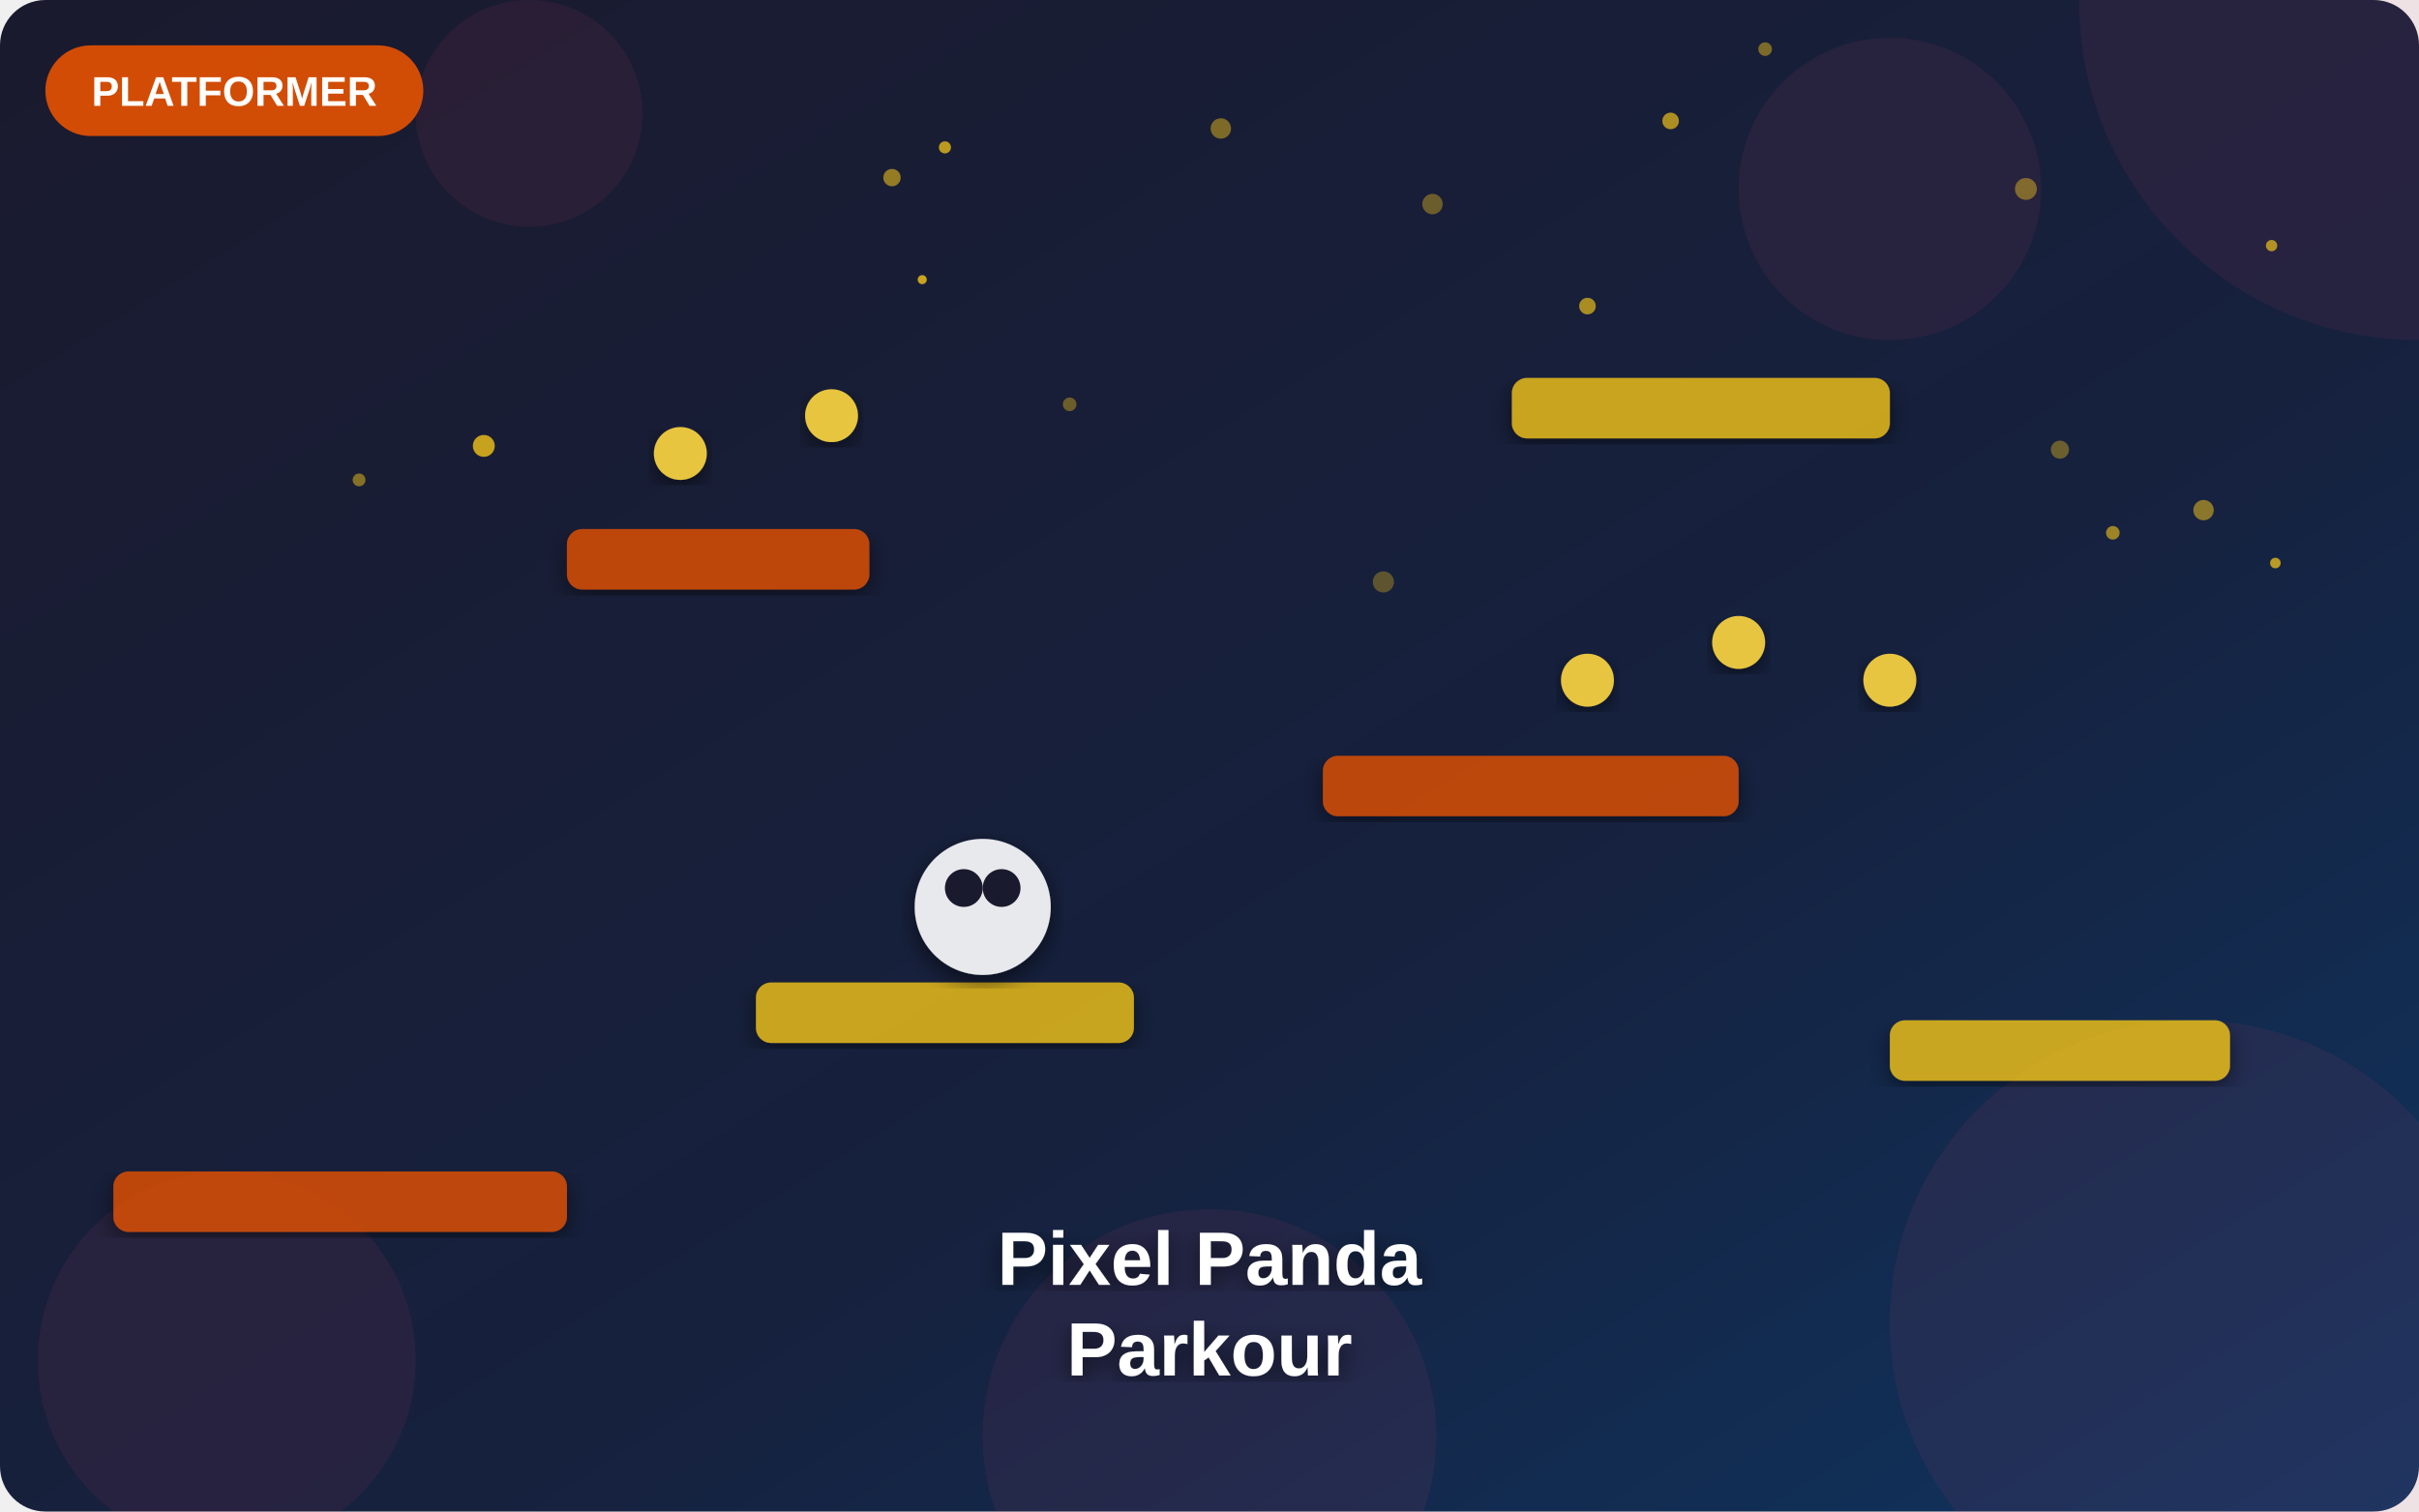
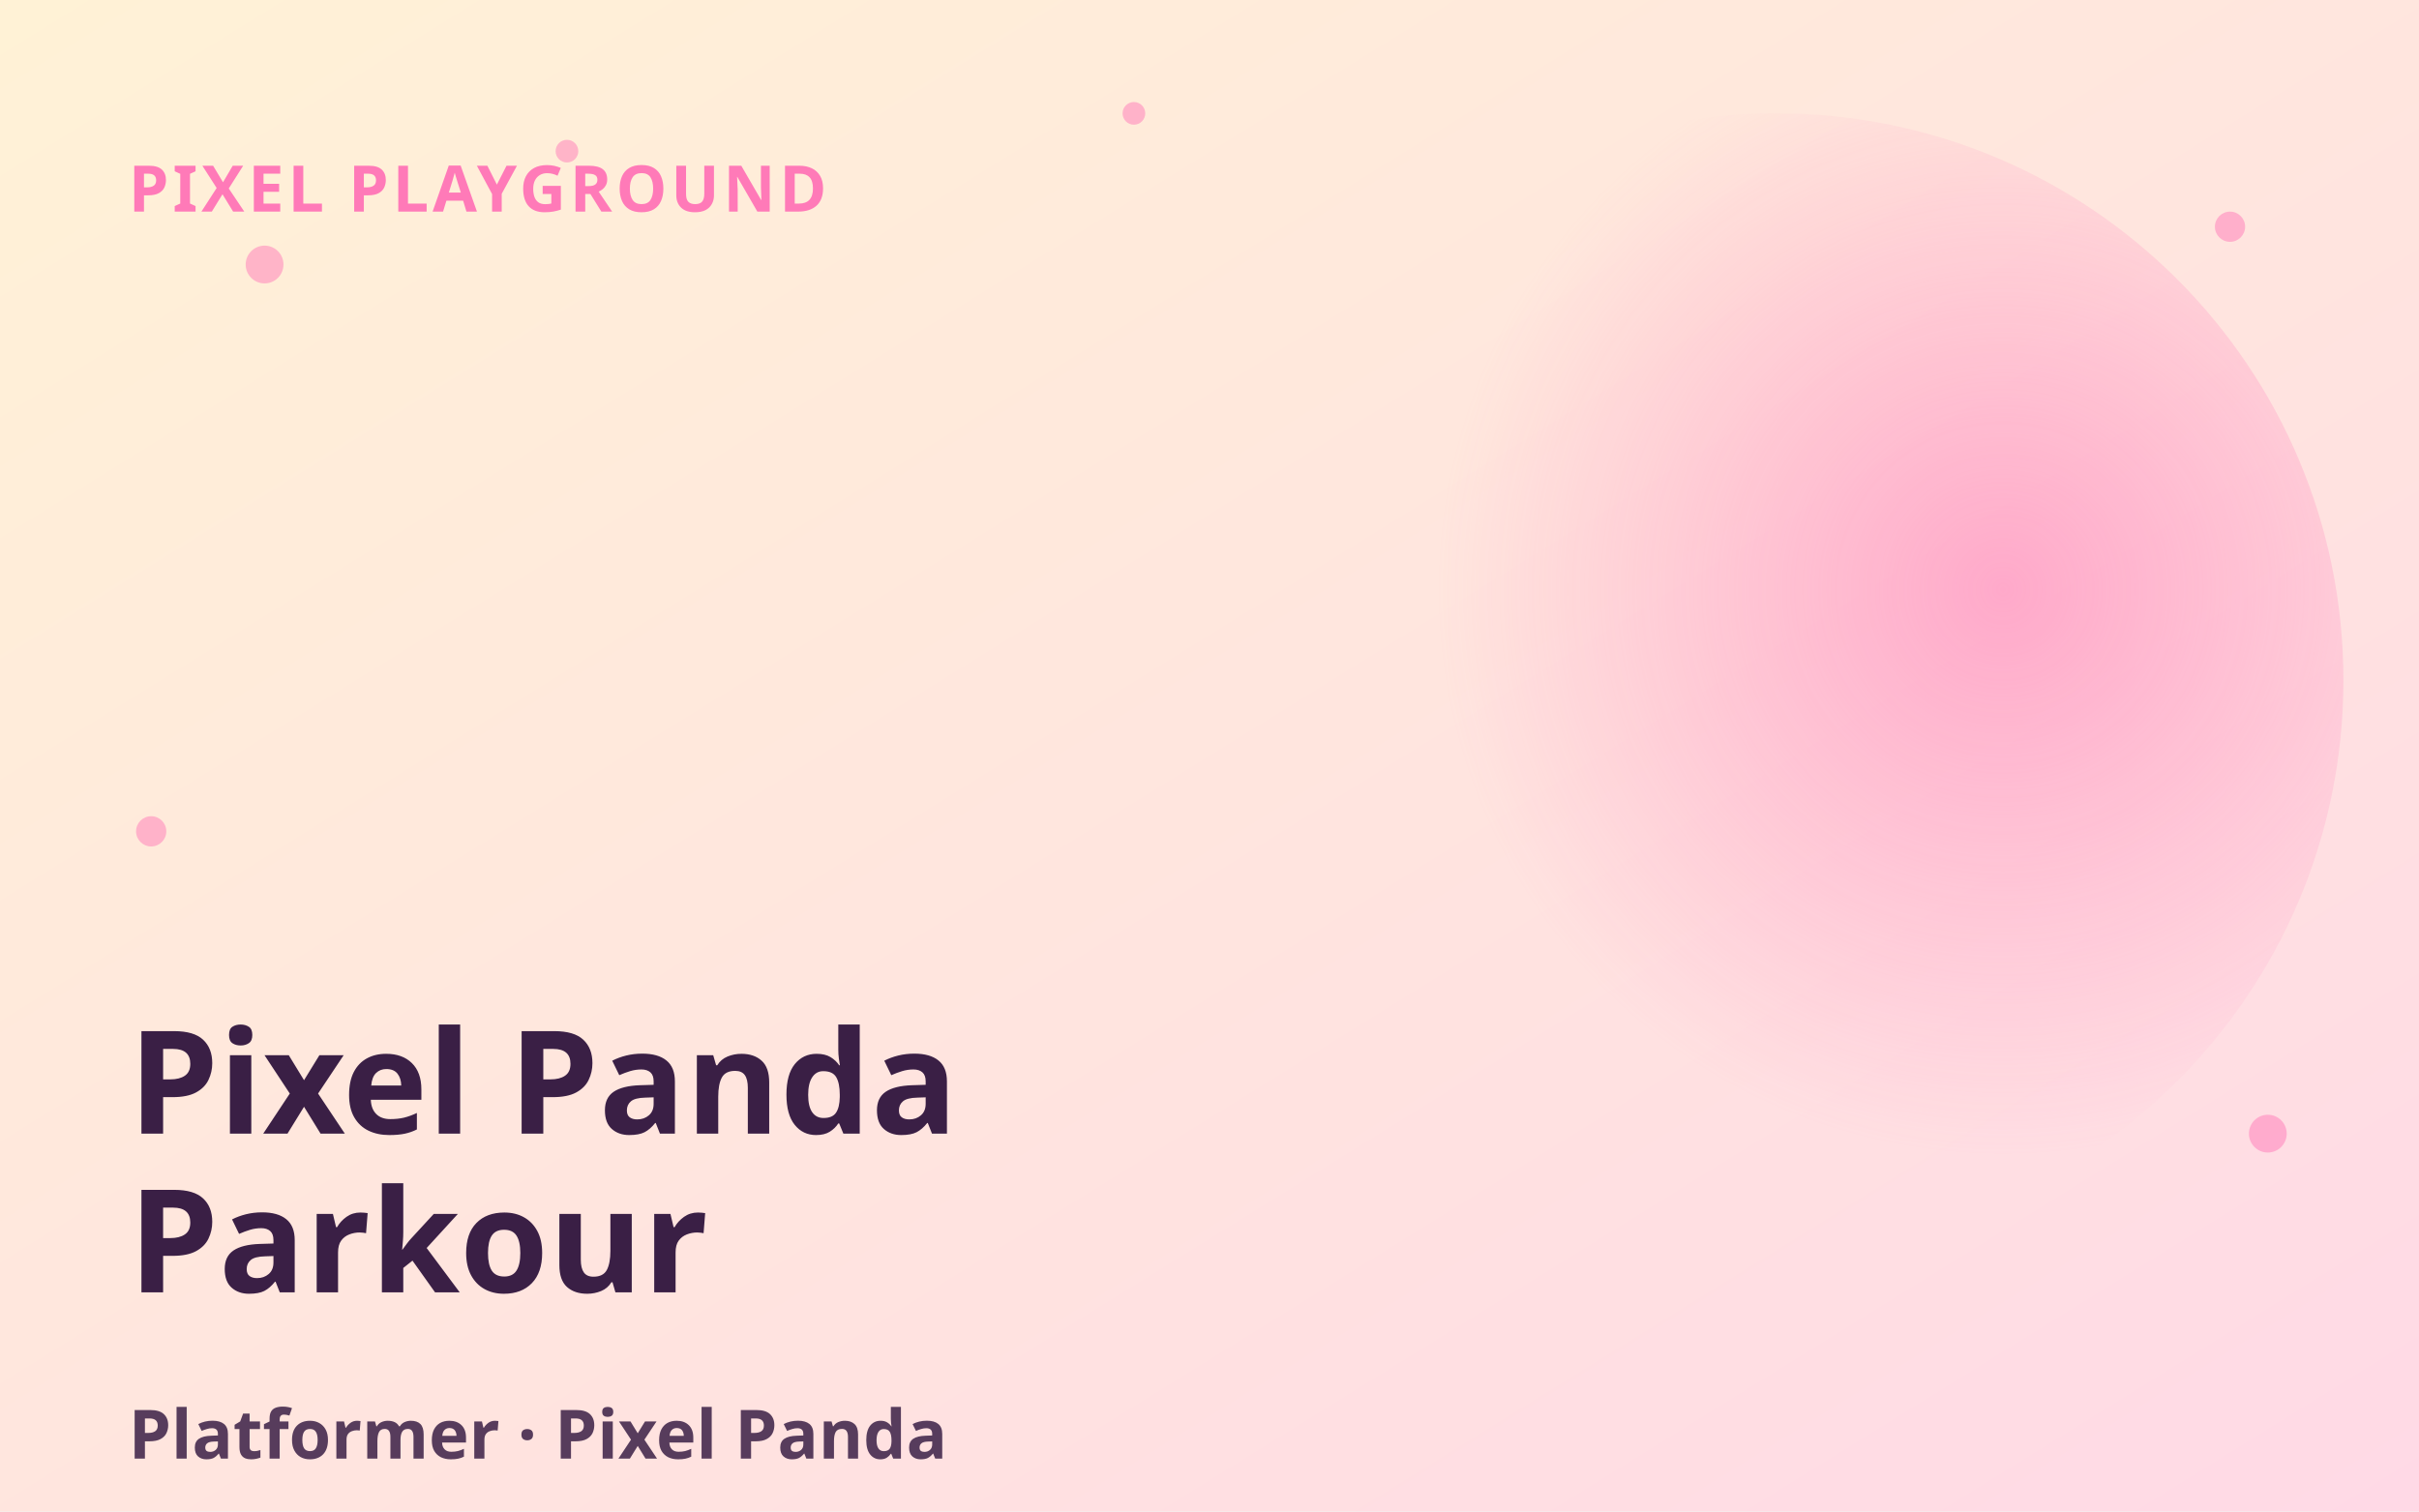
- <svg xmlns="http://www.w3.org/2000/svg" width="640" height="400" viewBox="0 0 640 400">
+ <svg xmlns="http://www.w3.org/2000/svg" viewBox="0 0 640 400" width="640" height="400" role="img" aria-label="Pixel Panda Parkour">
  <defs>
-     <linearGradient id="bgpixelpandaparkour" x1="0" y1="0" x2="1" y2="1">
-       <stop offset="0" stop-color="#1a1a2e" />
-       <stop offset=".6" stop-color="#16213e" />
-       <stop offset="1" stop-color="#0f3460" />
+     <linearGradient id="bg" x1="0" y1="0" x2="1" y2="1">
+       <stop offset="0" stop-color="#fff2d6" />
+       <stop offset="1" stop-color="#ffd9e6" />
    </linearGradient>
-     <filter id="ds">
-       <feDropShadow dx="0" dy="2" stdDeviation="3" flood-opacity=".6" />
-     </filter>
+     <radialGradient id="halo" cx="0.7" cy="0.42" r="0.5">
+       <stop offset="0" stop-color="#ff7ab8" stop-opacity="0.55" />
+       <stop offset="1" stop-color="#ff7ab8" stop-opacity="0" />
+     </radialGradient>
  </defs>
-   <rect width="640" height="400" fill="url(#bgpixelpandaparkour)" rx="12" />
-   <circle cx="580" cy="350" r="80" fill="#e94560" opacity="0.08" />
-   <circle cx="60" cy="360" r="50" fill="#e94560" opacity="0.08" />
-   <circle cx="320" cy="380" r="60" fill="#e94560" opacity="0.08" />
-   <circle cx="500" cy="50" r="40" fill="#e94560" opacity="0.08" />
-   <circle cx="140" cy="30" r="30" fill="#e94560" opacity="0.08" />
-   <circle cx="640" cy="0" r="90" fill="#e94560" opacity="0.08" />
-   <circle cx="420" cy="81" r="2.2" fill="#f5c518" opacity="0.66" />
-   <circle cx="602" cy="149" r="1.4" fill="#f5c518" opacity="0.73" />
-   <circle cx="128" cy="118" r="2.9" fill="#f5c518" opacity="0.79" />
-   <circle cx="467" cy="13" r="1.8" fill="#f5c518" opacity="0.46" />
-   <circle cx="250" cy="39" r="1.6" fill="#f5c518" opacity="0.74" />
-   <circle cx="323" cy="34" r="2.7" fill="#f5c518" opacity="0.46" />
-   <circle cx="95" cy="127" r="1.7" fill="#f5c518" opacity="0.49" />
-   <circle cx="601" cy="65" r="1.5" fill="#f5c518" opacity="0.68" />
-   <circle cx="236" cy="47" r="2.3" fill="#f5c518" opacity="0.56" />
-   <circle cx="559" cy="141" r="1.8" fill="#f5c518" opacity="0.60" />
-   <circle cx="545" cy="119" r="2.4" fill="#f5c518" opacity="0.38" />
-   <circle cx="583" cy="135" r="2.7" fill="#f5c518" opacity="0.52" />
-   <circle cx="379" cy="54" r="2.7" fill="#f5c518" opacity="0.38" />
-   <circle cx="442" cy="32" r="2.2" fill="#f5c518" opacity="0.67" />
-   <circle cx="366" cy="154" r="2.8" fill="#f5c518" opacity="0.32" />
-   <circle cx="244" cy="74" r="1.2" fill="#f5c518" opacity="0.80" />
-   <circle cx="536" cy="50" r="2.9" fill="#f5c518" opacity="0.44" />
-   <circle cx="283" cy="107" r="1.8" fill="#f5c518" opacity="0.38" />
-   <rect x="12" y="12" width="100" height="24" rx="12" fill="#e65100" opacity="0.9" />
-   <text x="62" y="28" fill="#fff" font-size="11" font-weight="700" text-anchor="middle" font-family="Arial,sans-serif">PLATFORMER</text>
-   <rect x="30" y="310" width="120" height="16" rx="4" fill="#e65100" opacity="0.8" filter="url(#ds)" />
-   <rect x="200" y="260" width="100" height="16" rx="4" fill="#f5c518" opacity="0.8" filter="url(#ds)" />
-   <rect x="350" y="200" width="110" height="16" rx="4" fill="#e65100" opacity="0.8" filter="url(#ds)" />
-   <rect x="500" y="270" width="90" height="16" rx="4" fill="#f5c518" opacity="0.8" filter="url(#ds)" />
-   <rect x="150" y="140" width="80" height="16" rx="4" fill="#e65100" opacity="0.8" filter="url(#ds)" />
-   <rect x="400" y="100" width="100" height="16" rx="4" fill="#f5c518" opacity="0.8" filter="url(#ds)" />
-   <circle cx="260" cy="240" r="18" fill="#fff" opacity="0.9" filter="url(#ds)" />
-   <circle cx="255" cy="235" r="5" fill="#1a1a2e" />
-   <circle cx="265" cy="235" r="5" fill="#1a1a2e" />
-   <circle cx="420" cy="180" r="7" fill="#ffd740" opacity="0.9" filter="url(#ds)" />
-   <circle cx="460" cy="170" r="7" fill="#ffd740" opacity="0.9" filter="url(#ds)" />
-   <circle cx="500" cy="180" r="7" fill="#ffd740" opacity="0.9" filter="url(#ds)" />
-   <circle cx="180" cy="120" r="7" fill="#ffd740" opacity="0.9" filter="url(#ds)" />
-   <circle cx="220" cy="110" r="7" fill="#ffd740" opacity="0.9" filter="url(#ds)" />
-   <text x="320" y="340" fill="#fff" font-size="20" font-weight="800" text-anchor="middle" font-family="Arial,sans-serif" filter="url(#ds)">Pixel Panda</text>
-   <text x="320" y="364" fill="#fff" font-size="20" font-weight="800" text-anchor="middle" font-family="Arial,sans-serif" filter="url(#ds)">Parkour</text>
+   <rect width="640" height="400" fill="url(#bg)" />
+   <circle cx="470" cy="180" r="150" fill="url(#halo)" />
+   <g fill="#ff7ab8" opacity="0.5">
+     <circle cx="70" cy="70" r="5" />
+     <circle cx="150" cy="40" r="3" />
+     <circle cx="590" cy="60" r="4" />
+     <circle cx="300" cy="30" r="3" />
+     <circle cx="600" cy="300" r="5" />
+     <circle cx="40" cy="220" r="4" />
+   </g>
+   <text x="34" y="56" font-family="Outfit, Verdana, sans-serif" font-size="17" font-weight="800" fill="#ff7ab8" letter-spacing="1">PIXEL PLAYGROUND</text>
+   <text x="34" y="300" font-family="Outfit, Verdana, sans-serif" font-size="38" font-weight="900" fill="#3a1f45">Pixel Panda</text>
+   <text x="34" y="342" font-family="Outfit, Verdana, sans-serif" font-size="38" font-weight="900" fill="#3a1f45">Parkour</text>
+   <text x="34" y="386" font-family="Outfit, Verdana, sans-serif" font-size="18" font-weight="700" fill="#3a1f45" opacity="0.85">Platformer · Pixel Panda</text>
</svg>
